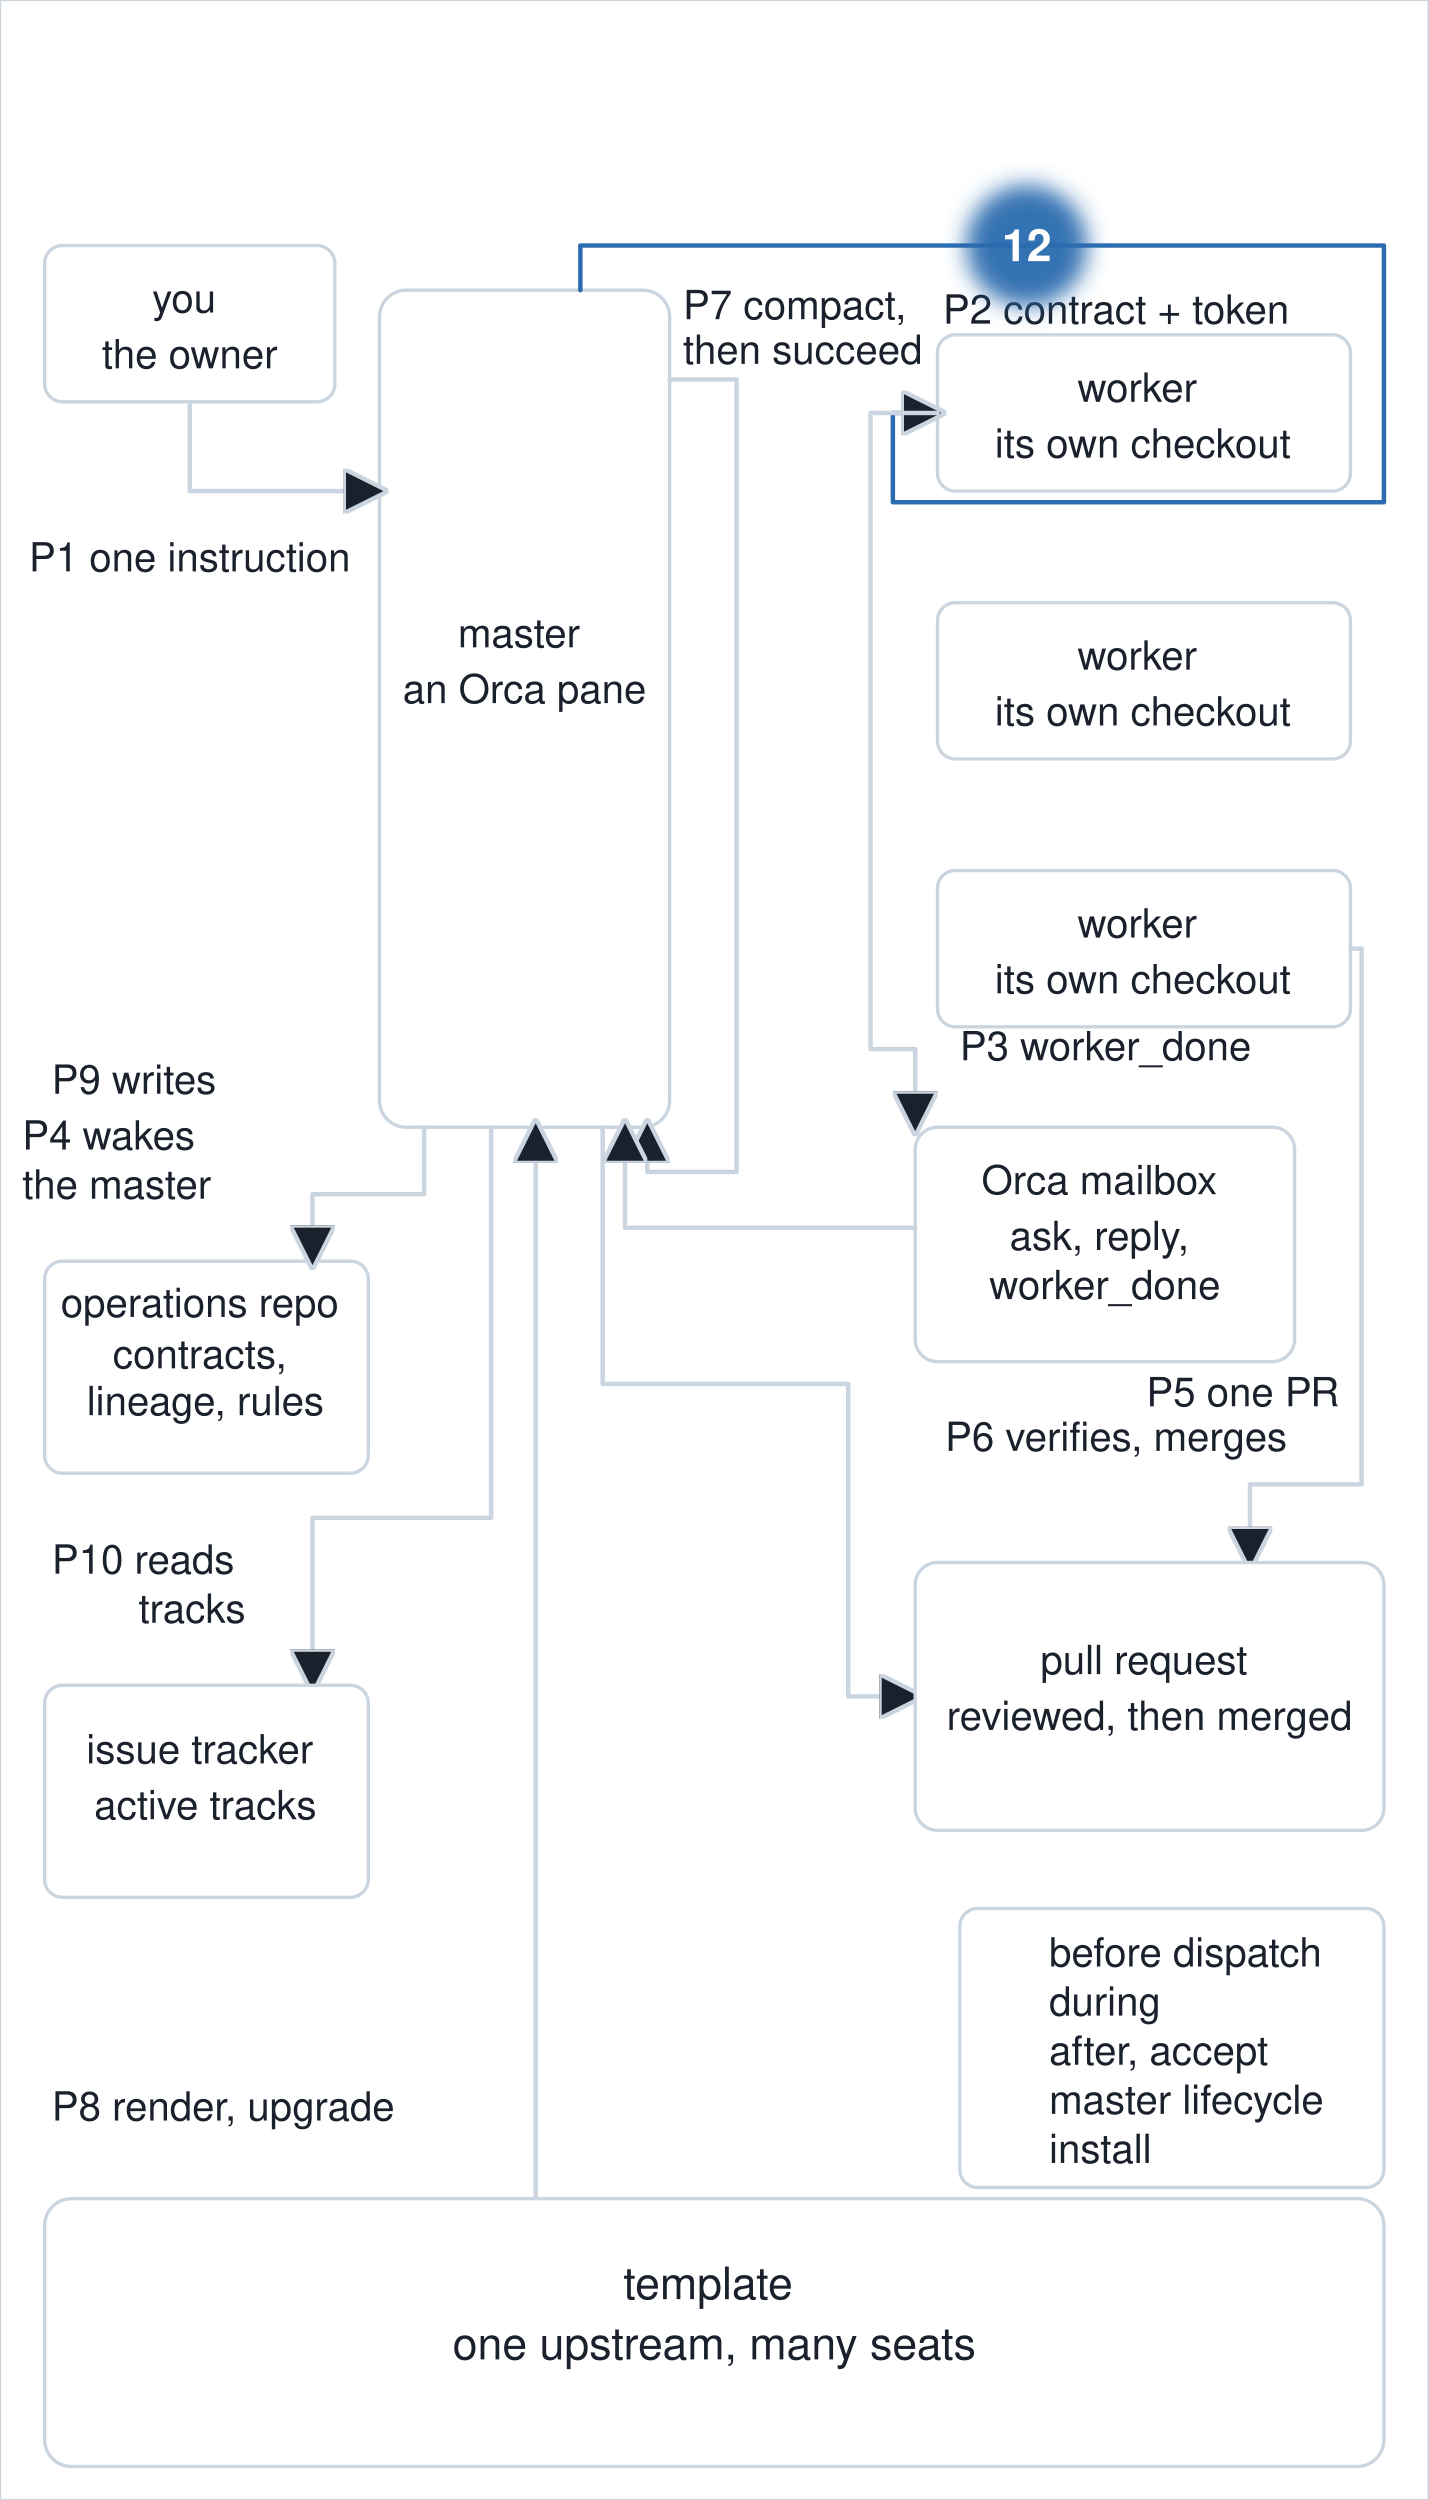
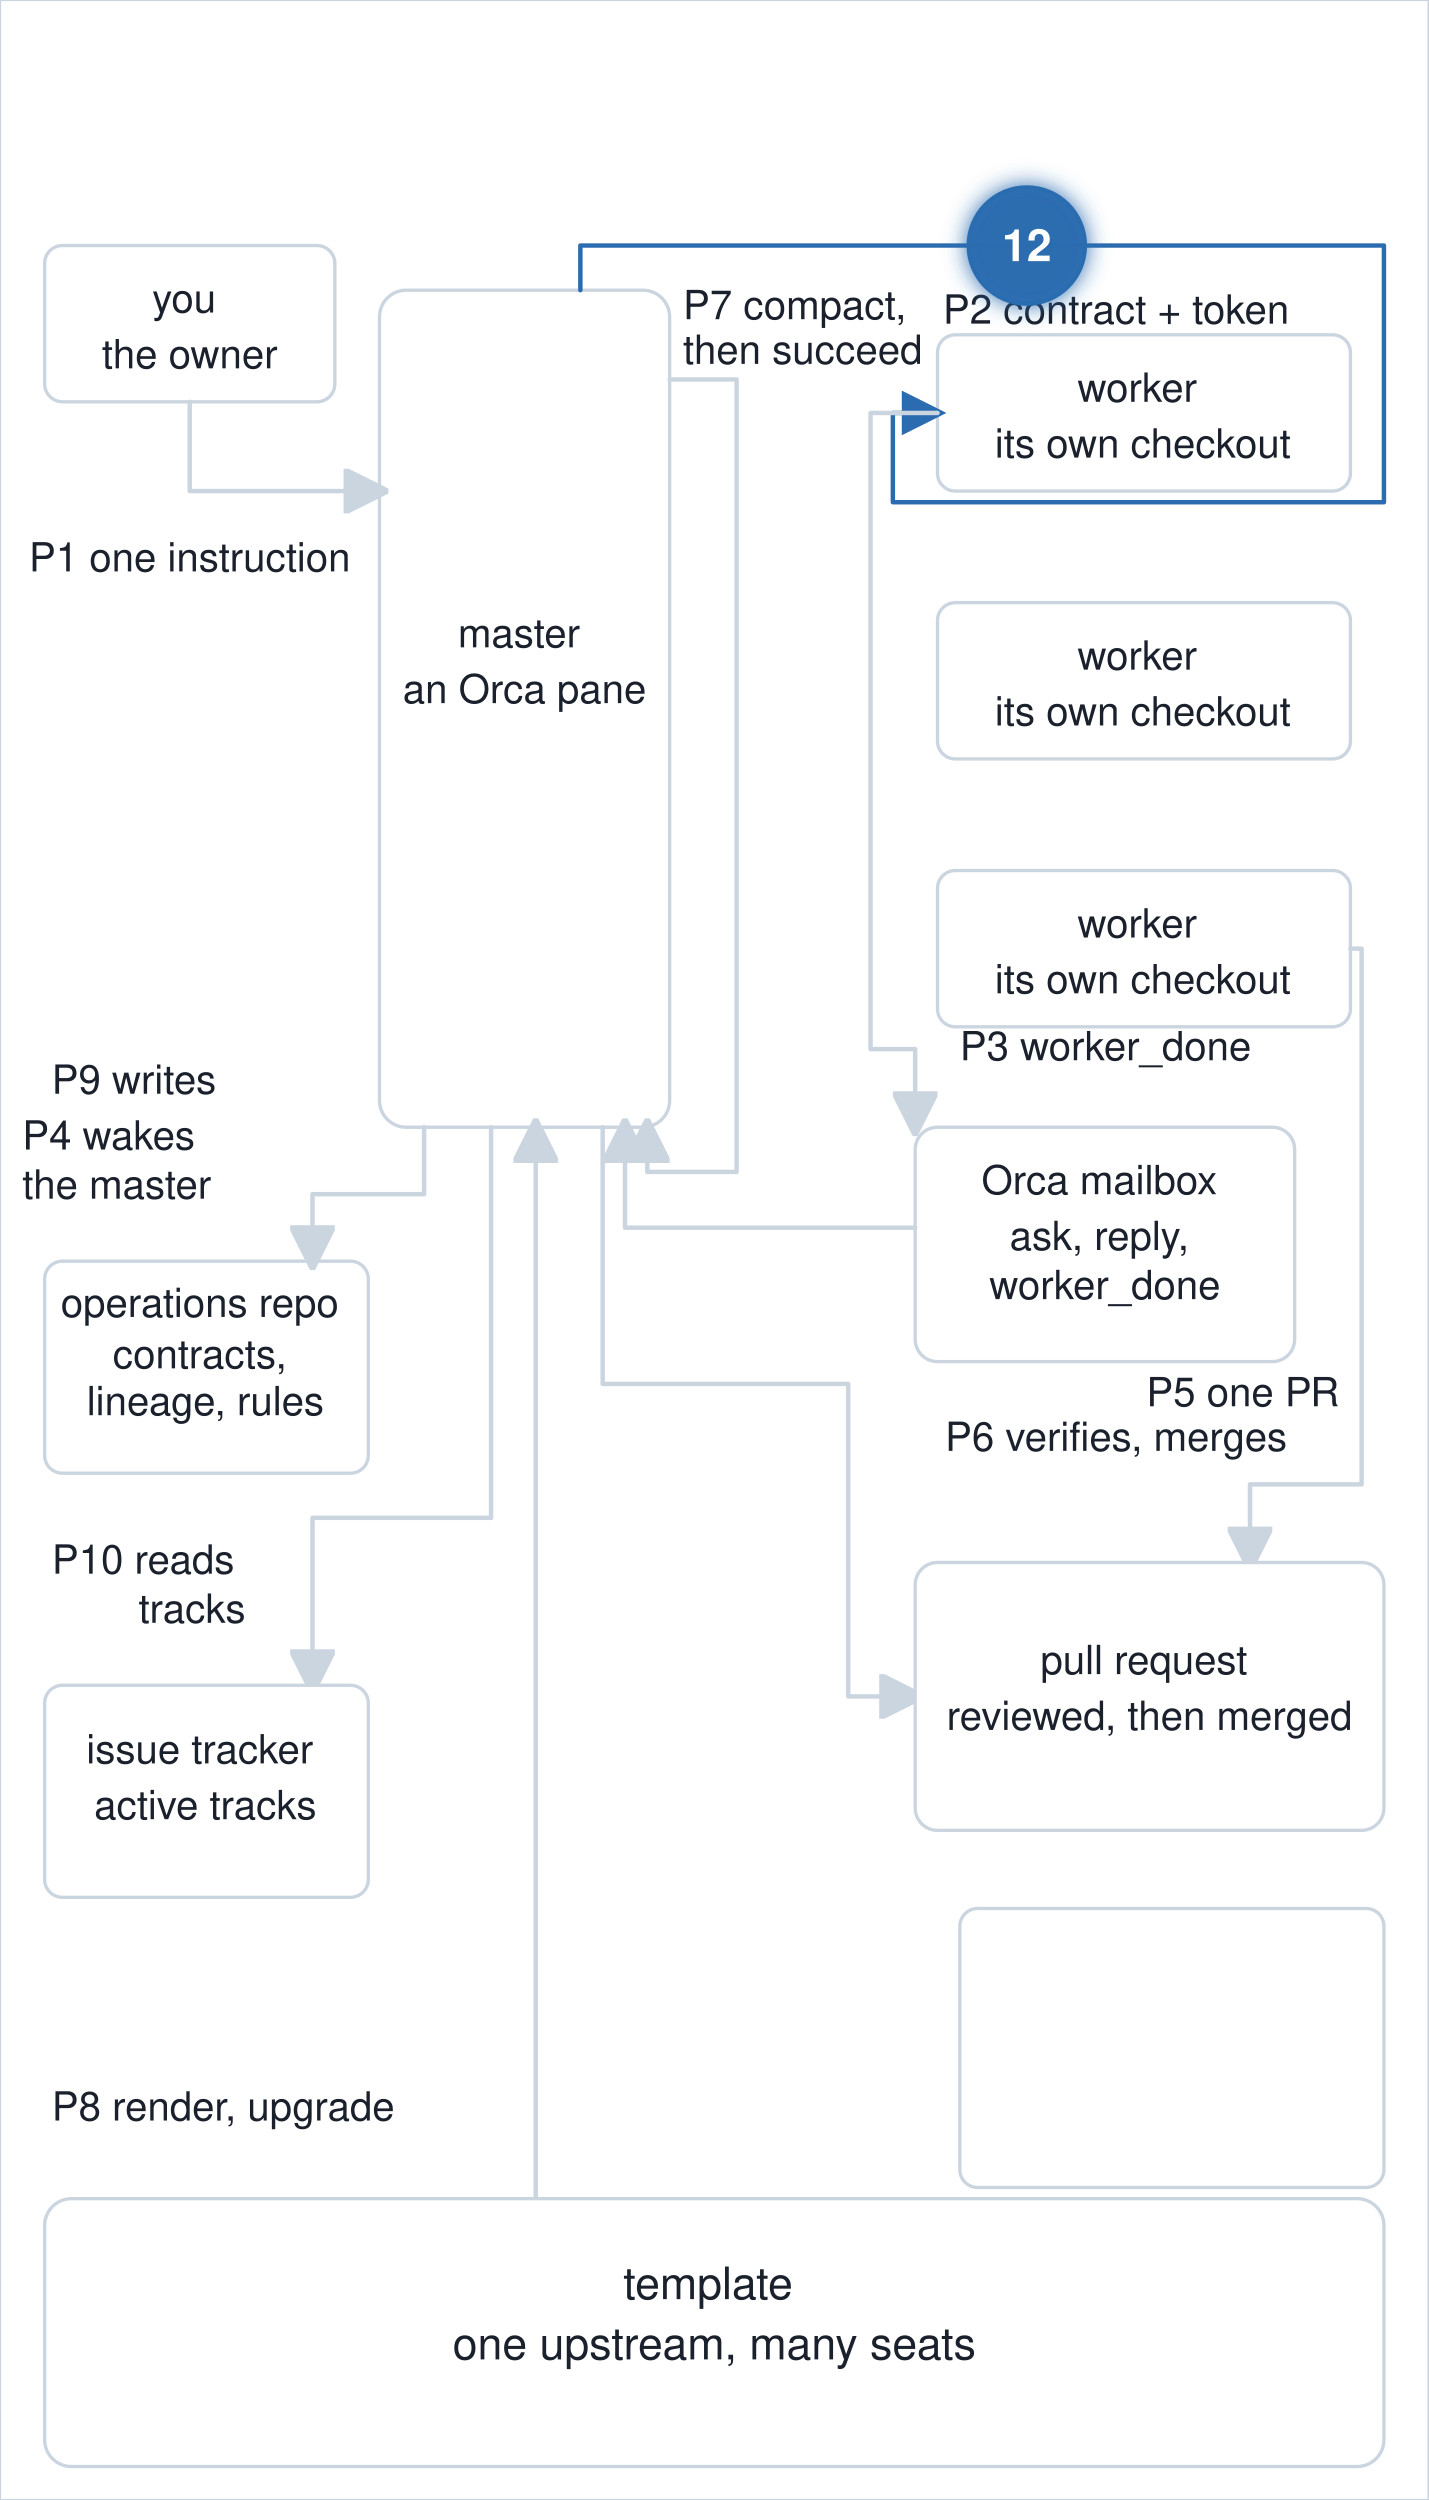
<svg xmlns="http://www.w3.org/2000/svg" width="640" height="1120" viewBox="0 0 640 1120" font-family="Helvetica, Arial, sans-serif">
  <defs>
    <marker id="system-arrow" markerWidth="10" markerHeight="10" refX="8" refY="5" orient="auto">
-       <path d="M0,0 L10,5 L0,10 z" fill="#1a202c" stroke="#cbd5e0" />
+       <path d="M0,0 L10,5 L0,10 z" fill="#cbd5e0" stroke="#cbd5e0" />
    </marker>
-     <filter id="glow-unit-12" x="-50%" y="-50%" width="200%" height="200%">
+     <marker id="highlight-arrow-12" markerWidth="10" markerHeight="10" refX="8" refY="5" orient="auto">
+       <path d="M0,0 L10,5 L0,10 z" fill="#2b6cb0" />
+     </marker>
+     <filter id="glow-12" x="-50%" y="-50%" width="200%" height="200%">
      <feGaussianBlur in="SourceGraphic" stdDeviation="5" result="coloredBlur" />
+       <feMerge>
+         <feMergeNode in="coloredBlur" />
+         <feMergeNode in="SourceGraphic" />
+       </feMerge>
    </filter>
  </defs>
  <rect width="640" height="1120" fill="#ffffff" stroke="#cbd5e0" />
  <rect x="20" y="110" width="130" height="70" rx="8" fill="#ffffff" stroke="#cbd5e0" stroke-width="1.5" />
  <text x="85" y="140" text-anchor="middle" font-size="18" fill="#1a202c">
    <tspan x="85" dy="0">you</tspan>
    <tspan x="85" dy="25">the owner</tspan>
  </text>
  <rect x="170" y="130" width="130" height="375" rx="12" fill="#ffffff" stroke="#cbd5e0" stroke-width="1.5" />
  <text x="235" y="290" text-anchor="middle" font-size="18" fill="#1a202c">
    <tspan x="235" dy="0">master</tspan>
    <tspan x="235" dy="25">an Orca pane</tspan>
  </text>
  <rect x="420" y="150" width="185" height="70" rx="8" fill="#ffffff" stroke="#cbd5e0" stroke-width="1.5" />
  <text x="512" y="180" text-anchor="middle" font-size="18" fill="#1a202c">
    <tspan x="512" dy="0">worker</tspan>
    <tspan x="512" dy="25">its own checkout</tspan>
  </text>
  <rect x="420" y="270" width="185" height="70" rx="8" fill="#ffffff" stroke="#cbd5e0" stroke-width="1.5" />
  <text x="512" y="300" text-anchor="middle" font-size="18" fill="#1a202c">
    <tspan x="512" dy="0">worker</tspan>
    <tspan x="512" dy="25">its own checkout</tspan>
  </text>
  <rect x="420" y="390" width="185" height="70" rx="8" fill="#ffffff" stroke="#cbd5e0" stroke-width="1.5" />
  <text x="512" y="420" text-anchor="middle" font-size="18" fill="#1a202c">
    <tspan x="512" dy="0">worker</tspan>
    <tspan x="512" dy="25">its own checkout</tspan>
  </text>
  <path id="P1" d="M85 180 V220 H170" fill="none" stroke="#cbd5e0" stroke-width="2" stroke-linejoin="round" stroke-linecap="round" marker-end="url(#system-arrow)" />
  <text x="85" y="256" text-anchor="middle" font-size="18" fill="#1a202c">P1 one instruction</text>
-   <path id="P2" d="M260 130 V110 H620 V225 H400 V185 H420" fill="none" stroke="#2b6cb0" stroke-width="2" stroke-linejoin="round" stroke-linecap="round" marker-end="url(#system-arrow)" />
+   <path id="P2" d="M260 130 V110 H620 V225 H400 V185 H420" fill="none" stroke="#2b6cb0" stroke-width="2" stroke-linejoin="round" stroke-linecap="round" marker-end="url(#highlight-arrow-12)" />
  <text x="500" y="145" text-anchor="middle" font-size="18" fill="#1a202c">P2 contract + token</text>
-   <circle id="check-12" cx="460" cy="110" r="26" fill="#2b6cb0" stroke="#2b6cb0" stroke-width="2" fill-opacity="0.95" filter="url(#glow-unit-12)" />
+   <circle id="check-12" cx="460" cy="110" r="26" fill="#2b6cb0" stroke="#2b6cb0" stroke-width="2" fill-opacity="0.95" filter="url(#glow-12)" />
  <text x="460" y="117" text-anchor="middle" font-size="20" font-weight="bold" fill="#ffffff">12</text>
  <path id="P7" d="M300 170 H330 V525 H290 V505" fill="none" stroke="#cbd5e0" stroke-width="2" stroke-linejoin="round" stroke-linecap="round" marker-end="url(#system-arrow)" />
  <text x="306" y="143" text-anchor="start" font-size="18" fill="#1a202c">
    <tspan x="306" dy="0">P7 compact,</tspan>
    <tspan x="306" dy="20">then succeed</tspan>
  </text>
  <path id="P3" d="M420 185 H390 V470 H410 V505" fill="none" stroke="#cbd5e0" stroke-width="2" stroke-linejoin="round" stroke-linecap="round" marker-end="url(#system-arrow)" />
  <text x="430" y="475" text-anchor="start" font-size="18" fill="#1a202c">P3 worker_done</text>
  <rect x="410" y="505" width="170" height="105" rx="10" fill="#ffffff" stroke="#cbd5e0" stroke-width="1.5" />
  <text x="495" y="535" text-anchor="middle" font-size="18" fill="#1a202c">
    <tspan x="495" dy="0">Orca mailbox</tspan>
    <tspan x="495" dy="25">ask, reply,</tspan>
    <tspan x="495" dy="22">worker_done</tspan>
  </text>
  <path id="P4" d="M410 550 H280 V505" fill="none" stroke="#cbd5e0" stroke-width="2" stroke-linejoin="round" stroke-linecap="round" marker-end="url(#system-arrow)" />
  <text x="10" y="515" text-anchor="start" font-size="18" fill="#1a202c">
    <tspan x="10" dy="0">P4 wakes</tspan>
    <tspan x="10" dy="22">the master</tspan>
  </text>
  <path id="P5" d="M605 425 H610 V665 H560 V700" fill="none" stroke="#cbd5e0" stroke-width="2" stroke-linejoin="round" stroke-linecap="round" marker-end="url(#system-arrow)" />
  <text x="600" y="630" text-anchor="end" font-size="18" fill="#1a202c">P5 one PR</text>
  <path id="P6" d="M270 505 V620 H380 V760 H410" fill="none" stroke="#cbd5e0" stroke-width="2" stroke-linejoin="round" stroke-linecap="round" marker-end="url(#system-arrow)" />
  <text x="500" y="650" text-anchor="middle" font-size="18" fill="#1a202c">P6 verifies, merges</text>
  <rect x="20" y="565" width="145" height="95" rx="8" fill="#ffffff" stroke="#cbd5e0" stroke-width="1.5" />
  <text x="92" y="590" text-anchor="middle" font-size="18" fill="#1a202c">
    <tspan x="92" dy="0">operations repo</tspan>
    <tspan x="92" dy="23">contracts,</tspan>
    <tspan x="92" dy="21">lineage, rules</tspan>
  </text>
  <path id="P9" d="M190 505 V535 H140 V565" fill="none" stroke="#cbd5e0" stroke-width="2" stroke-linejoin="round" stroke-linecap="round" marker-end="url(#system-arrow)" />
  <text x="60" y="490" text-anchor="middle" font-size="18" fill="#1a202c">P9 writes</text>
  <path id="P10" d="M220 505 V680 H140 V755" fill="none" stroke="#cbd5e0" stroke-width="2" stroke-linejoin="round" stroke-linecap="round" marker-end="url(#system-arrow)" />
  <text x="110" y="705" text-anchor="end" font-size="18" fill="#1a202c">
    <tspan x="110" dy="0">P10 reads</tspan>
    <tspan x="110" dy="22">tracks</tspan>
  </text>
  <rect x="20" y="755" width="145" height="95" rx="8" fill="#ffffff" stroke="#cbd5e0" stroke-width="1.5" />
  <text x="92" y="790" text-anchor="middle" font-size="18" fill="#1a202c">
    <tspan x="92" dy="0">issue tracker</tspan>
    <tspan x="92" dy="25">active tracks</tspan>
  </text>
  <rect x="410" y="700" width="210" height="120" rx="10" fill="#ffffff" stroke="#cbd5e0" stroke-width="1.5" />
  <text x="515" y="750" text-anchor="middle" font-size="18" fill="#1a202c">
    <tspan x="515" dy="0">pull request</tspan>
    <tspan x="515" dy="25">reviewed, then merged</tspan>
  </text>
  <path id="P8" d="M240 985 V505" fill="none" stroke="#cbd5e0" stroke-width="2" stroke-linejoin="round" stroke-linecap="round" marker-end="url(#system-arrow)" />
  <text x="100" y="950" text-anchor="middle" font-size="18" fill="#1a202c">P8 render, upgrade</text>
  <rect x="430" y="855" width="190" height="125" rx="8" fill="#ffffff" stroke="#cbd5e0" stroke-width="1.5" />
-   <text x="470" y="881" font-size="18" fill="#1a202c">before dispatch</text>
-   <text x="470" y="903" font-size="18" fill="#1a202c">during</text>
-   <text x="470" y="925" font-size="18" fill="#1a202c">after, accept</text>
-   <text x="470" y="947" font-size="18" fill="#1a202c">master lifecycle</text>
-   <text x="470" y="969" font-size="18" fill="#1a202c">install</text>
  <rect x="20" y="985" width="600" height="120" rx="12" fill="#ffffff" stroke="#cbd5e0" stroke-width="1.5" />
  <text x="320" y="1030" text-anchor="middle" font-size="20" fill="#1a202c">
    <tspan x="320" dy="0">template</tspan>
    <tspan x="320" dy="27">one upstream, many seats</tspan>
  </text>
</svg>
